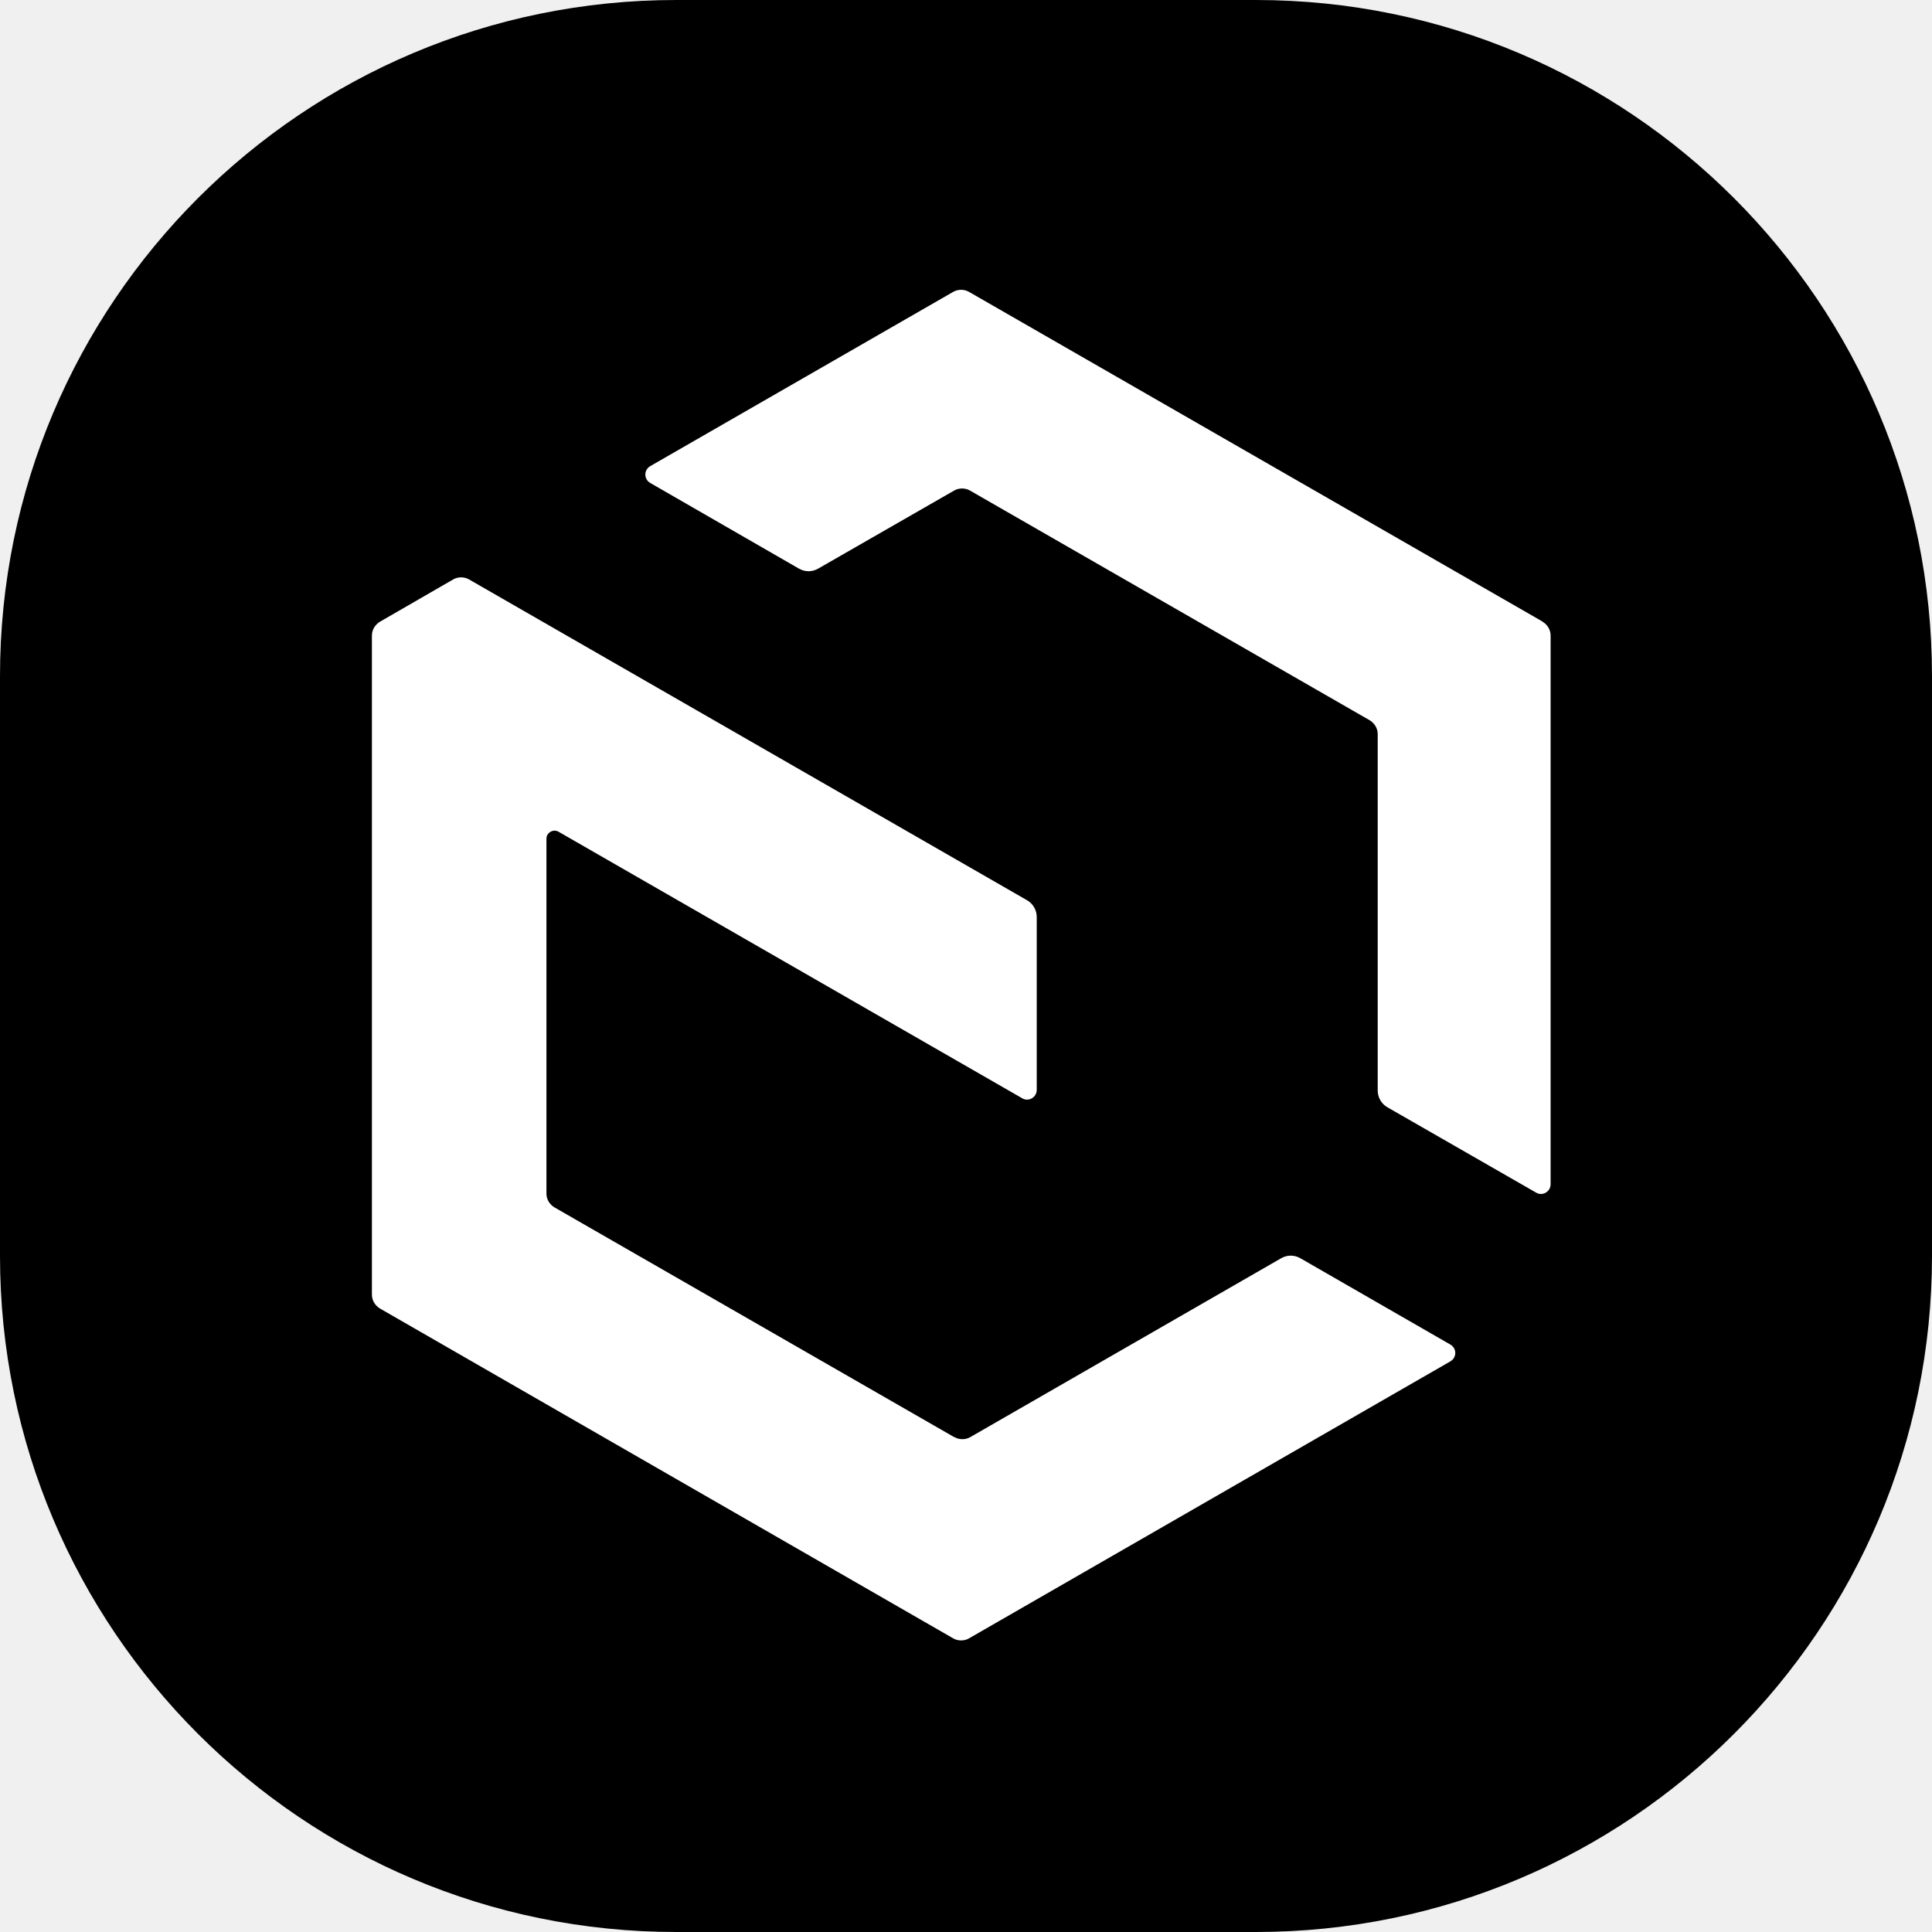
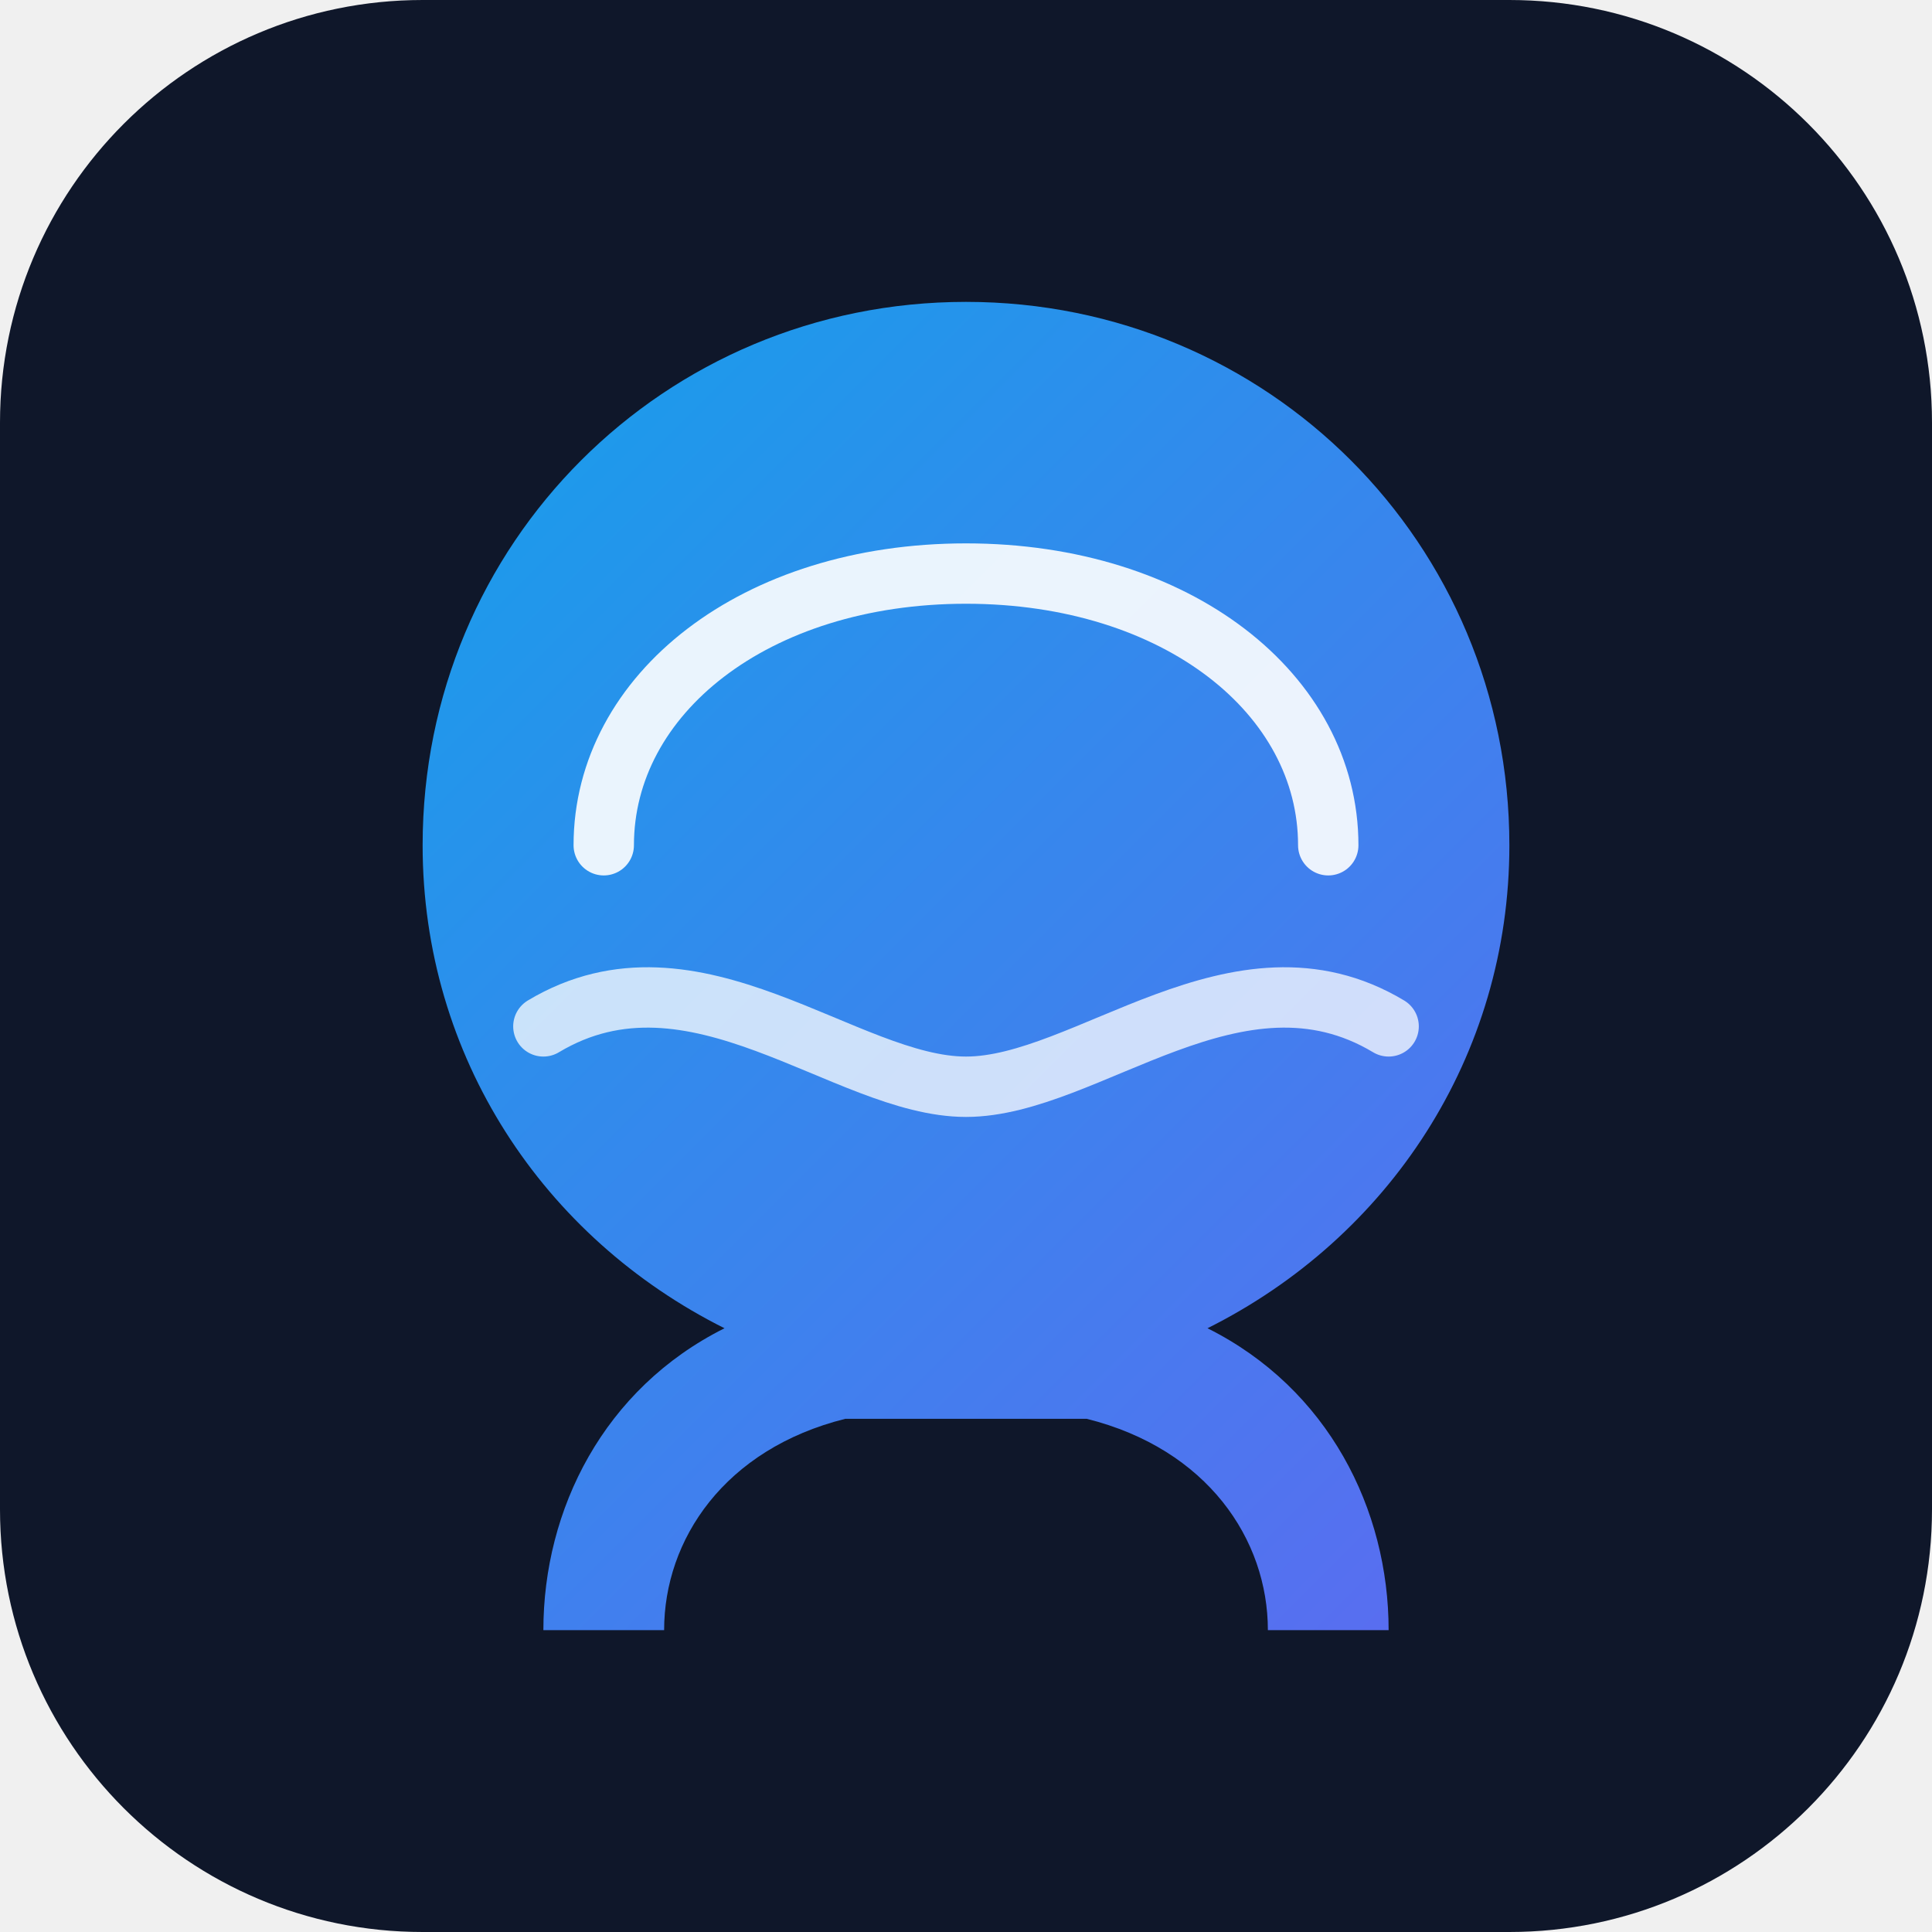
- <svg xmlns="http://www.w3.org/2000/svg" version="1.1" width="1000" height="1000">
-   <style>
-     #light-icon {
-       display: inline;
-     }
-     #dark-icon {
-       display: none;
-     }
- 
-     @media (prefers-color-scheme: dark) {
-       #light-icon {
-         display: none;
-       }
-       #dark-icon {
-         display: inline;
-       }
-     }
-   </style>
-   <g id="light-icon">
-     <svg version="1.1" width="1000" height="1000">
-       <g clip-path="url(#SvgjsClipPath1059)">
-         <rect width="1000" height="1000" fill="#000000" />
-         <g transform="matrix(5,0,0,5,192.5,150)">
-           <svg version="1.1" width="123" height="140">
-             <svg width="123" height="140" viewBox="0 0 123 140" fill="none">
-               <path d="M60.257 118.758L18.904 94.992C18.402 94.692 18.067 94.158 18.067 93.558V56.825C18.067 56.192 18.77 55.792 19.305 56.092L67.316 83.692C67.986 84.092 68.822 83.592 68.822 82.825V64.925C68.822 64.225 68.454 63.558 67.818 63.192L10.071 29.992C9.569 29.692 8.9 29.692 8.398 29.992L0.836 34.358C0.335 34.658 0 35.192 0 35.792V104.025C0 104.625 0.335 105.158 0.836 105.458L60.157 139.592C60.658 139.892 61.328 139.892 61.829 139.592L111.647 110.925C112.317 110.525 112.317 109.592 111.647 109.192L96.123 100.258C95.487 99.892 94.751 99.892 94.116 100.258L61.963 118.758C61.461 119.058 60.792 119.058 60.29 118.758H60.257Z" fill="white" />
-               <path d="M121.149 34.325L61.829 0.225C61.328 -0.075 60.658 -0.075 60.157 0.225L28.807 18.258C28.138 18.658 28.138 19.592 28.807 19.992L44.197 28.858C44.833 29.225 45.569 29.225 46.205 28.858L60.257 20.792C60.759 20.492 61.428 20.492 61.93 20.792L103.283 44.558C103.785 44.858 104.12 45.392 104.12 45.992V82.892C104.12 83.592 104.488 84.258 105.123 84.625L120.514 93.458C121.183 93.858 122.019 93.358 122.019 92.592V35.792C122.019 35.192 121.685 34.658 121.183 34.358L121.149 34.325Z" fill="white" />
-             </svg>
-           </svg>
-         </g>
-       </g>
-       <defs>
-         <clipPath id="SvgjsClipPath1059">
-           <rect width="1000" height="1000" x="0" y="0" rx="350" ry="350" />
-         </clipPath>
-       </defs>
-     </svg>
-   </g>
-   <g id="dark-icon">
-     <svg version="1.1" width="1000" height="1000">
-       <g clip-path="url(#SvgjsClipPath1060)">
-         <rect width="1000" height="1000" fill="#000000" />
-         <g transform="matrix(5,0,0,5,192.5,150)">
-           <svg version="1.1" width="123" height="140">
-             <svg width="123" height="140" viewBox="0 0 123 140" fill="none">
-               <path d="M60.257 118.758L18.904 94.992C18.402 94.692 18.067 94.158 18.067 93.558V56.825C18.067 56.192 18.77 55.792 19.305 56.092L67.316 83.692C67.986 84.092 68.822 83.592 68.822 82.825V64.925C68.822 64.225 68.454 63.558 67.818 63.192L10.071 29.992C9.569 29.692 8.9 29.692 8.398 29.992L0.836 34.358C0.335 34.658 0 35.192 0 35.792V104.025C0 104.625 0.335 105.158 0.836 105.458L60.157 139.592C60.658 139.892 61.328 139.892 61.829 139.592L111.647 110.925C112.317 110.525 112.317 109.592 111.647 109.192L96.123 100.258C95.487 99.892 94.751 99.892 94.116 100.258L61.963 118.758C61.461 119.058 60.792 119.058 60.29 118.758H60.257Z" fill="white" />
-               <path d="M121.149 34.325L61.829 0.225C61.328 -0.075 60.658 -0.075 60.157 0.225L28.807 18.258C28.138 18.658 28.138 19.592 28.807 19.992L44.197 28.858C44.833 29.225 45.569 29.225 46.205 28.858L60.257 20.792C60.759 20.492 61.428 20.492 61.93 20.792L103.283 44.558C103.785 44.858 104.12 45.392 104.12 45.992V82.892C104.12 83.592 104.488 84.258 105.123 84.625L120.514 93.458C121.183 93.858 122.019 93.358 122.019 92.592V35.792C122.019 35.192 121.685 34.658 121.183 34.358L121.149 34.325Z" fill="white" />
-             </svg>
-           </svg>
-         </g>
-       </g>
-       <defs>
-         <clipPath id="SvgjsClipPath1060">
-           <rect width="1000" height="1000" x="0" y="0" rx="350" ry="350" />
-         </clipPath>
-       </defs>
-     </svg>
-   </g>
+ <svg xmlns="http://www.w3.org/2000/svg" viewBox="0 0 64 64" fill="none">
+   <rect width="64" height="64" rx="14" fill="#0f172a" />
+   <defs>
+     <linearGradient id="g" x1="8" y1="8" x2="56" y2="56" gradientUnits="userSpaceOnUse">
+       <stop stop-color="#0ea5e9" />
+       <stop offset="1" stop-color="#6366f1" />
+     </linearGradient>
+   </defs>
+   <path d="M32 10C22 10 14 18 14 28C14 35 18 41 24 44C20 46 18 50 18 54H22C22 51 24 48 28 47C29 47 30 47 32 47C34 47 35 47 36 47C40 48 42 51 42 54H46C46 50 44 46 40 44C46 41 50 35 50 28C50 18 42 10 32 10Z" fill="url(#g)" />
+   <path d="M20 28C20 23 25 19 32 19C39 19 44 23 44 28" stroke="white" stroke-width="2" stroke-linecap="round" opacity="0.9" />
+   <path d="M18 34C23 31 28 36 32 36C36 36 41 31 46 34" stroke="white" stroke-width="2" stroke-linecap="round" opacity="0.75" />
</svg>
